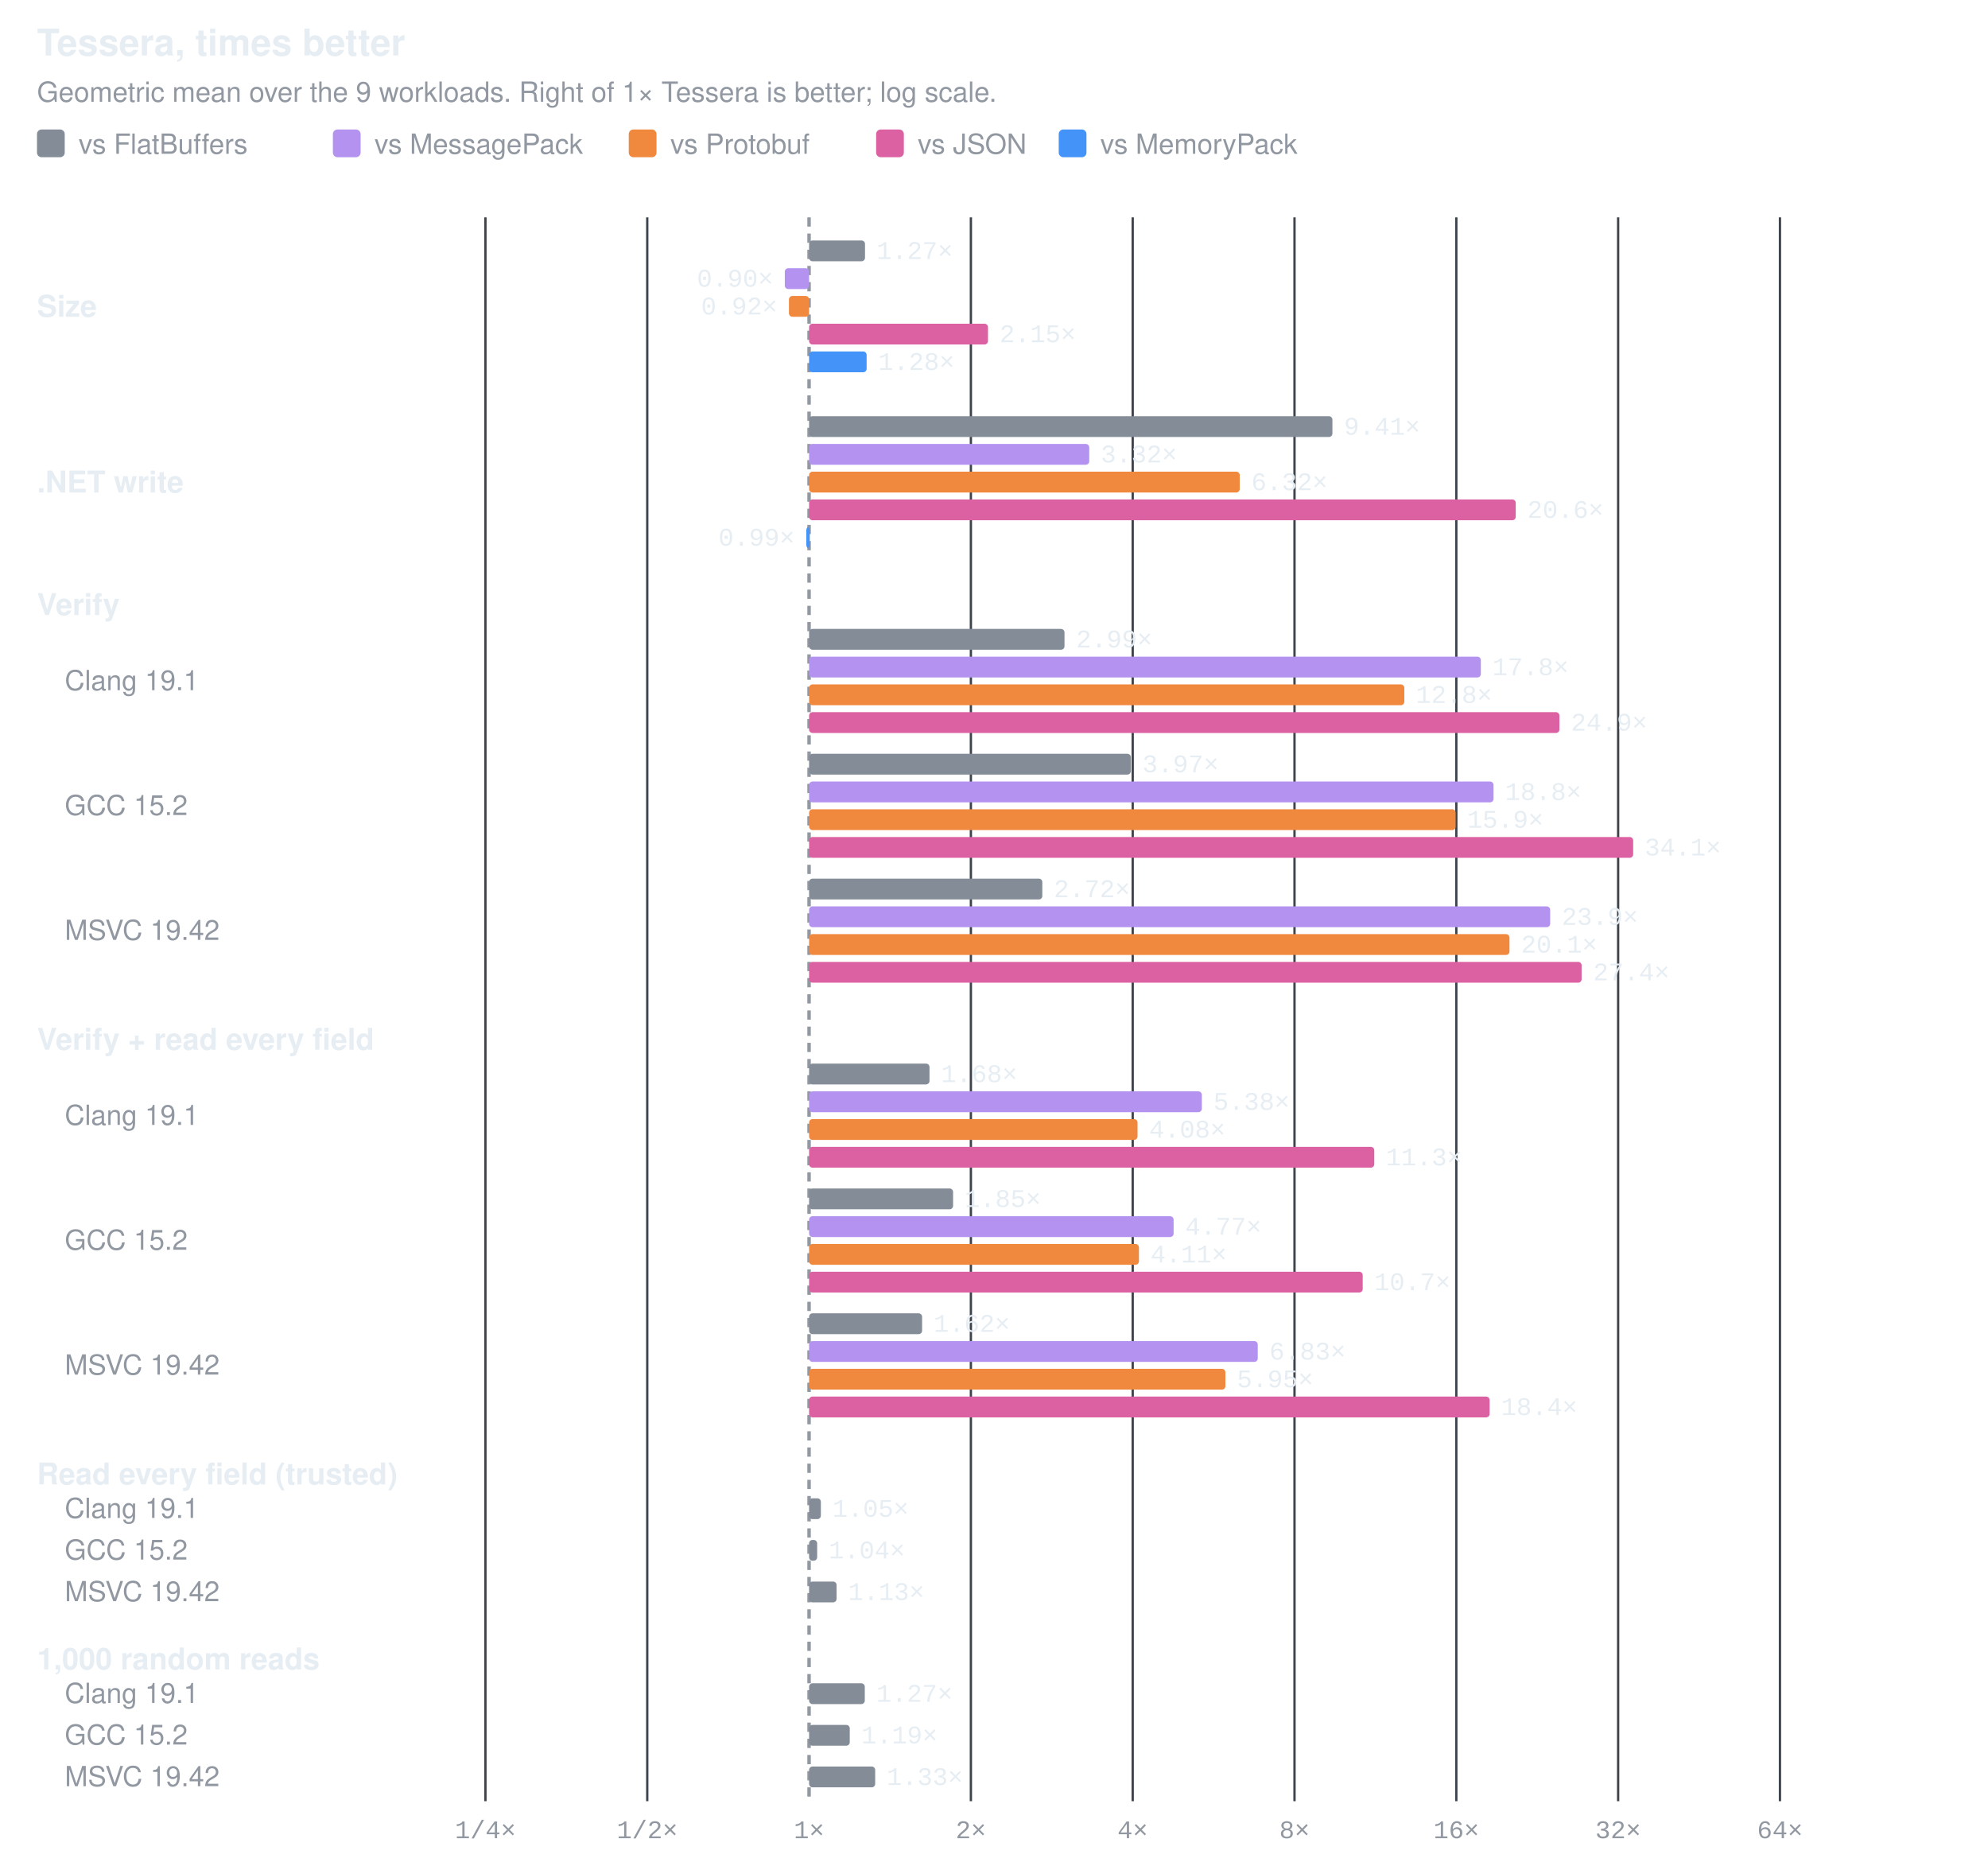
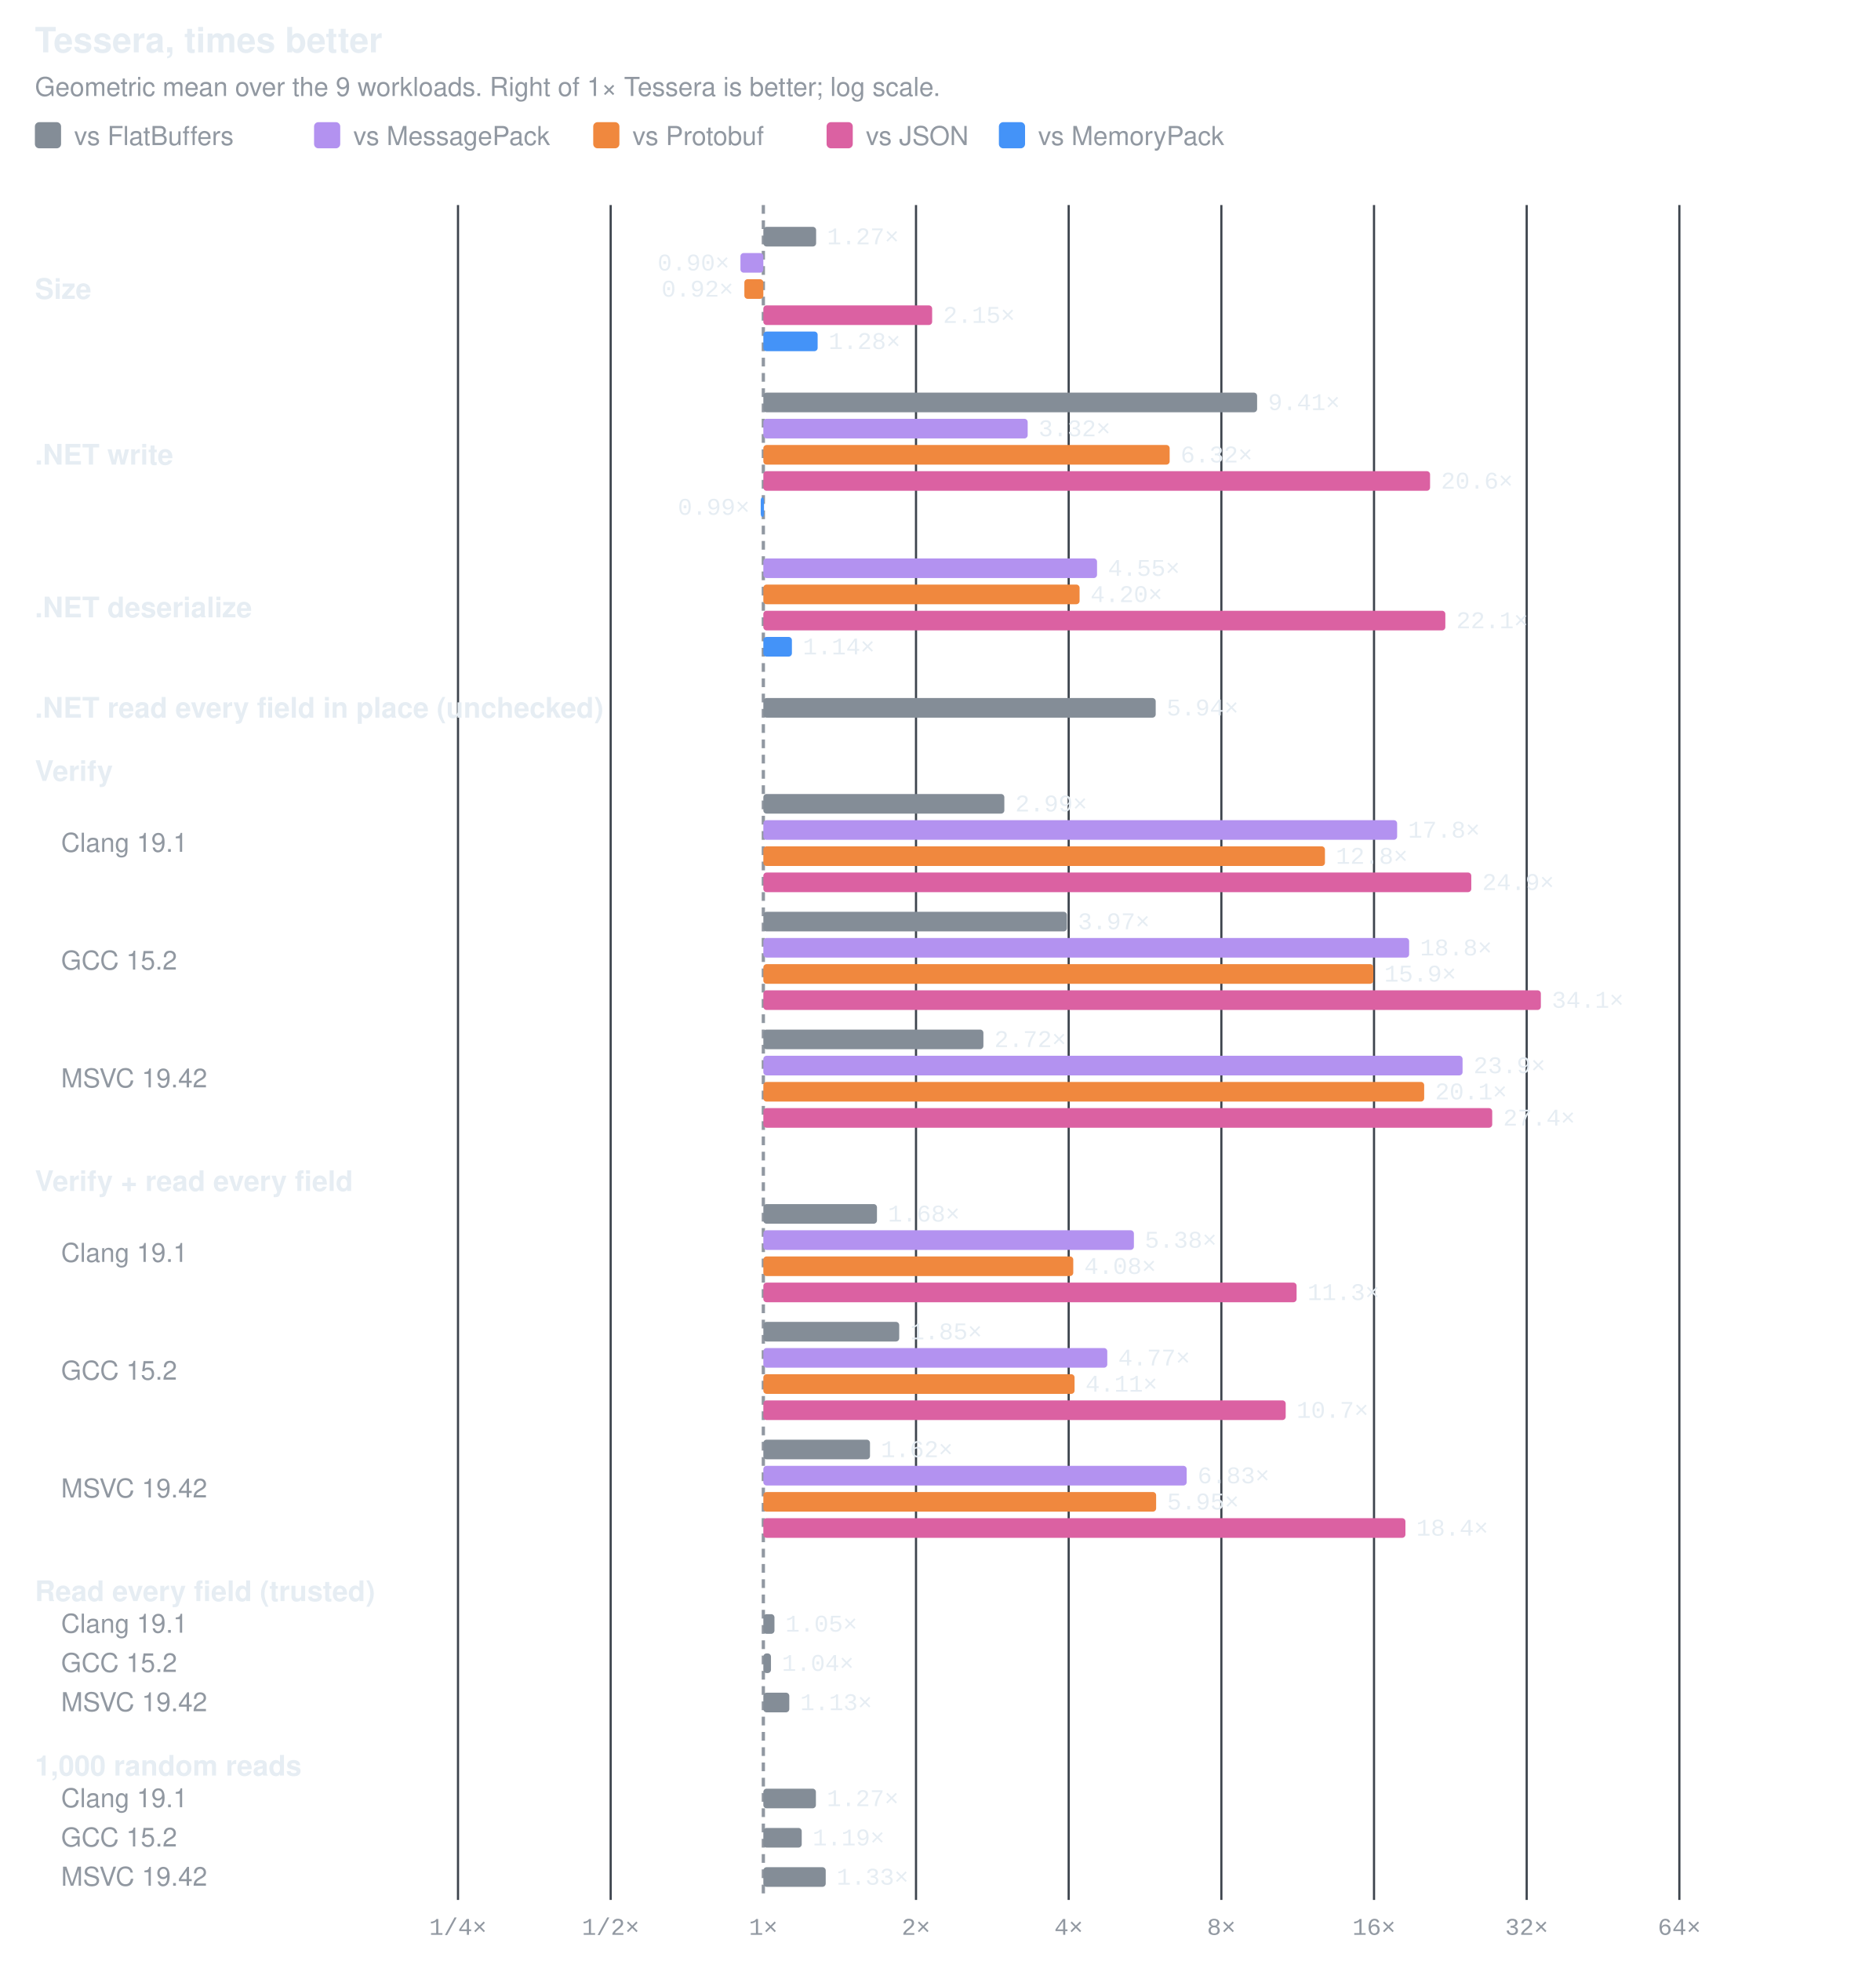
- <svg xmlns="http://www.w3.org/2000/svg" width="860" height="807" viewBox="0 0 860 807" font-family="-apple-system, BlinkMacSystemFont, 'Segoe UI', Helvetica, Arial, sans-serif">
+ <svg xmlns="http://www.w3.org/2000/svg" width="860" height="899" viewBox="0 0 860 899" font-family="-apple-system, BlinkMacSystemFont, 'Segoe UI', Helvetica, Arial, sans-serif">
  <text x="16" y="24" fill="#e6edf3" font-size="16" text-anchor="start" font-weight="600">Tessera, times better</text>
  <text x="16" y="44" fill="#9198a1" font-size="12" text-anchor="start">Geometric mean over the 9 workloads. Right of 1× Tessera is better; log scale.</text>
  <rect x="16" y="56" width="12" height="12" rx="2" fill="#848d97" />
  <text x="34" y="66.5" fill="#9198a1" font-size="12" text-anchor="start">vs FlatBuffers</text>
  <rect x="144" y="56" width="12" height="12" rx="2" fill="#b392f0" />
  <text x="162" y="66.5" fill="#9198a1" font-size="12" text-anchor="start">vs MessagePack</text>
  <rect x="272" y="56" width="12" height="12" rx="2" fill="#f0883e" />
  <text x="290" y="66.5" fill="#9198a1" font-size="12" text-anchor="start">vs Protobuf</text>
  <rect x="379" y="56" width="12" height="12" rx="2" fill="#db61a2" />
  <text x="397" y="66.5" fill="#9198a1" font-size="12" text-anchor="start">vs JSON</text>
  <rect x="458" y="56" width="12" height="12" rx="2" fill="#4493f8" />
  <text x="476" y="66.5" fill="#9198a1" font-size="12" text-anchor="start">vs MemoryPack</text>
-   <line x1="210" y1="94" x2="210" y2="779" stroke="#3d444d" stroke-width="1" />
-   <text x="210" y="795" fill="#9198a1" font-size="11" text-anchor="middle" font-family="ui-monospace, SFMono-Regular, Consolas, 'Liberation Mono', monospace">1/4×</text>
-   <line x1="280" y1="94" x2="280" y2="779" stroke="#3d444d" stroke-width="1" />
-   <text x="280" y="795" fill="#9198a1" font-size="11" text-anchor="middle" font-family="ui-monospace, SFMono-Regular, Consolas, 'Liberation Mono', monospace">1/2×</text>
-   <line x1="350" y1="94" x2="350" y2="779" stroke="#9198a1" stroke-width="1.5" stroke-dasharray="4 3" />
-   <text x="350" y="795" fill="#9198a1" font-size="11" text-anchor="middle" font-family="ui-monospace, SFMono-Regular, Consolas, 'Liberation Mono', monospace">1×</text>
-   <line x1="420" y1="94" x2="420" y2="779" stroke="#3d444d" stroke-width="1" />
-   <text x="420" y="795" fill="#9198a1" font-size="11" text-anchor="middle" font-family="ui-monospace, SFMono-Regular, Consolas, 'Liberation Mono', monospace">2×</text>
-   <line x1="490" y1="94" x2="490" y2="779" stroke="#3d444d" stroke-width="1" />
-   <text x="490" y="795" fill="#9198a1" font-size="11" text-anchor="middle" font-family="ui-monospace, SFMono-Regular, Consolas, 'Liberation Mono', monospace">4×</text>
-   <line x1="560" y1="94" x2="560" y2="779" stroke="#3d444d" stroke-width="1" />
-   <text x="560" y="795" fill="#9198a1" font-size="11" text-anchor="middle" font-family="ui-monospace, SFMono-Regular, Consolas, 'Liberation Mono', monospace">8×</text>
-   <line x1="630" y1="94" x2="630" y2="779" stroke="#3d444d" stroke-width="1" />
-   <text x="630" y="795" fill="#9198a1" font-size="11" text-anchor="middle" font-family="ui-monospace, SFMono-Regular, Consolas, 'Liberation Mono', monospace">16×</text>
-   <line x1="700" y1="94" x2="700" y2="779" stroke="#3d444d" stroke-width="1" />
-   <text x="700" y="795" fill="#9198a1" font-size="11" text-anchor="middle" font-family="ui-monospace, SFMono-Regular, Consolas, 'Liberation Mono', monospace">32×</text>
-   <line x1="770" y1="94" x2="770" y2="779" stroke="#3d444d" stroke-width="1" />
-   <text x="770" y="795" fill="#9198a1" font-size="11" text-anchor="middle" font-family="ui-monospace, SFMono-Regular, Consolas, 'Liberation Mono', monospace">64×</text>
+   <line x1="210" y1="94" x2="210" y2="871" stroke="#3d444d" stroke-width="1" />
+   <text x="210" y="887" fill="#9198a1" font-size="11" text-anchor="middle" font-family="ui-monospace, SFMono-Regular, Consolas, 'Liberation Mono', monospace">1/4×</text>
+   <line x1="280" y1="94" x2="280" y2="871" stroke="#3d444d" stroke-width="1" />
+   <text x="280" y="887" fill="#9198a1" font-size="11" text-anchor="middle" font-family="ui-monospace, SFMono-Regular, Consolas, 'Liberation Mono', monospace">1/2×</text>
+   <line x1="350" y1="94" x2="350" y2="871" stroke="#9198a1" stroke-width="1.5" stroke-dasharray="4 3" />
+   <text x="350" y="887" fill="#9198a1" font-size="11" text-anchor="middle" font-family="ui-monospace, SFMono-Regular, Consolas, 'Liberation Mono', monospace">1×</text>
+   <line x1="420" y1="94" x2="420" y2="871" stroke="#3d444d" stroke-width="1" />
+   <text x="420" y="887" fill="#9198a1" font-size="11" text-anchor="middle" font-family="ui-monospace, SFMono-Regular, Consolas, 'Liberation Mono', monospace">2×</text>
+   <line x1="490" y1="94" x2="490" y2="871" stroke="#3d444d" stroke-width="1" />
+   <text x="490" y="887" fill="#9198a1" font-size="11" text-anchor="middle" font-family="ui-monospace, SFMono-Regular, Consolas, 'Liberation Mono', monospace">4×</text>
+   <line x1="560" y1="94" x2="560" y2="871" stroke="#3d444d" stroke-width="1" />
+   <text x="560" y="887" fill="#9198a1" font-size="11" text-anchor="middle" font-family="ui-monospace, SFMono-Regular, Consolas, 'Liberation Mono', monospace">8×</text>
+   <line x1="630" y1="94" x2="630" y2="871" stroke="#3d444d" stroke-width="1" />
+   <text x="630" y="887" fill="#9198a1" font-size="11" text-anchor="middle" font-family="ui-monospace, SFMono-Regular, Consolas, 'Liberation Mono', monospace">16×</text>
+   <line x1="700" y1="94" x2="700" y2="871" stroke="#3d444d" stroke-width="1" />
+   <text x="700" y="887" fill="#9198a1" font-size="11" text-anchor="middle" font-family="ui-monospace, SFMono-Regular, Consolas, 'Liberation Mono', monospace">32×</text>
+   <line x1="770" y1="94" x2="770" y2="871" stroke="#3d444d" stroke-width="1" />
+   <text x="770" y="887" fill="#9198a1" font-size="11" text-anchor="middle" font-family="ui-monospace, SFMono-Regular, Consolas, 'Liberation Mono', monospace">64×</text>
  <text x="16" y="137" fill="#e6edf3" font-size="13" text-anchor="start" font-weight="600">Size</text>
  <rect x="350" y="104" width="24.2" height="9" rx="1.5" fill="#848d97" />
  <text x="379.2" y="112" fill="#e6edf3" font-size="11" text-anchor="start" font-family="ui-monospace, SFMono-Regular, Consolas, 'Liberation Mono', monospace">1.27×</text>
  <rect x="339.5" y="116" width="10.5" height="9" rx="1.5" fill="#b392f0" />
  <text x="334.5" y="124" fill="#e6edf3" font-size="11" text-anchor="end" font-family="ui-monospace, SFMono-Regular, Consolas, 'Liberation Mono', monospace">0.90×</text>
  <rect x="341.3" y="128" width="8.7" height="9" rx="1.5" fill="#f0883e" />
  <text x="336.3" y="136" fill="#e6edf3" font-size="11" text-anchor="end" font-family="ui-monospace, SFMono-Regular, Consolas, 'Liberation Mono', monospace">0.92×</text>
  <rect x="350" y="140" width="77.4" height="9" rx="1.5" fill="#db61a2" />
  <text x="432.4" y="148" fill="#e6edf3" font-size="11" text-anchor="start" font-family="ui-monospace, SFMono-Regular, Consolas, 'Liberation Mono', monospace">2.15×</text>
  <rect x="350" y="152" width="24.9" height="9" rx="1.5" fill="#4493f8" />
  <text x="379.9" y="160" fill="#e6edf3" font-size="11" text-anchor="start" font-family="ui-monospace, SFMono-Regular, Consolas, 'Liberation Mono', monospace">1.28×</text>
  <text x="16" y="213" fill="#e6edf3" font-size="13" text-anchor="start" font-weight="600">.NET write</text>
  <rect x="350" y="180" width="226.4" height="9" rx="1.5" fill="#848d97" />
  <text x="581.4" y="188" fill="#e6edf3" font-size="11" text-anchor="start" font-family="ui-monospace, SFMono-Regular, Consolas, 'Liberation Mono', monospace">9.41×</text>
  <rect x="350" y="192" width="121.2" height="9" rx="1.5" fill="#b392f0" />
  <text x="476.2" y="200" fill="#e6edf3" font-size="11" text-anchor="start" font-family="ui-monospace, SFMono-Regular, Consolas, 'Liberation Mono', monospace">3.32×</text>
  <rect x="350" y="204" width="186.3" height="9" rx="1.5" fill="#f0883e" />
  <text x="541.3" y="212" fill="#e6edf3" font-size="11" text-anchor="start" font-family="ui-monospace, SFMono-Regular, Consolas, 'Liberation Mono', monospace">6.32×</text>
  <rect x="350" y="216" width="305.7" height="9" rx="1.5" fill="#db61a2" />
  <text x="660.7" y="224" fill="#e6edf3" font-size="11" text-anchor="start" font-family="ui-monospace, SFMono-Regular, Consolas, 'Liberation Mono', monospace">20.6×</text>
  <rect x="348.8" y="228" width="1.5" height="9" rx="1.5" fill="#4493f8" />
  <text x="343.8" y="236" fill="#e6edf3" font-size="11" text-anchor="end" font-family="ui-monospace, SFMono-Regular, Consolas, 'Liberation Mono', monospace">0.99×</text>
-   <text x="16" y="266" fill="#e6edf3" font-size="13" text-anchor="start" font-weight="600">Verify</text>
-   <text x="28" y="298.5" fill="#9198a1" font-size="12" text-anchor="start">Clang 19.1</text>
-   <rect x="350" y="272" width="110.5" height="9" rx="1.5" fill="#848d97" />
-   <text x="465.5" y="280" fill="#e6edf3" font-size="11" text-anchor="start" font-family="ui-monospace, SFMono-Regular, Consolas, 'Liberation Mono', monospace">2.99×</text>
-   <rect x="350" y="284" width="290.6" height="9" rx="1.5" fill="#b392f0" />
-   <text x="645.6" y="292" fill="#e6edf3" font-size="11" text-anchor="start" font-family="ui-monospace, SFMono-Regular, Consolas, 'Liberation Mono', monospace">17.8×</text>
-   <rect x="350" y="296" width="257.5" height="9" rx="1.5" fill="#f0883e" />
-   <text x="612.5" y="304" fill="#e6edf3" font-size="11" text-anchor="start" font-family="ui-monospace, SFMono-Regular, Consolas, 'Liberation Mono', monospace">12.8×</text>
-   <rect x="350" y="308" width="324.6" height="9" rx="1.5" fill="#db61a2" />
-   <text x="679.6" y="316" fill="#e6edf3" font-size="11" text-anchor="start" font-family="ui-monospace, SFMono-Regular, Consolas, 'Liberation Mono', monospace">24.9×</text>
-   <text x="28" y="352.5" fill="#9198a1" font-size="12" text-anchor="start">GCC 15.2</text>
-   <rect x="350" y="326" width="139.2" height="9" rx="1.5" fill="#848d97" />
-   <text x="494.2" y="334" fill="#e6edf3" font-size="11" text-anchor="start" font-family="ui-monospace, SFMono-Regular, Consolas, 'Liberation Mono', monospace">3.97×</text>
-   <rect x="350" y="338" width="296.1" height="9" rx="1.5" fill="#b392f0" />
-   <text x="651.1" y="346" fill="#e6edf3" font-size="11" text-anchor="start" font-family="ui-monospace, SFMono-Regular, Consolas, 'Liberation Mono', monospace">18.8×</text>
-   <rect x="350" y="350" width="279.7" height="9" rx="1.5" fill="#f0883e" />
-   <text x="634.7" y="358" fill="#e6edf3" font-size="11" text-anchor="start" font-family="ui-monospace, SFMono-Regular, Consolas, 'Liberation Mono', monospace">15.9×</text>
-   <rect x="350" y="362" width="356.5" height="9" rx="1.5" fill="#db61a2" />
-   <text x="711.5" y="370" fill="#e6edf3" font-size="11" text-anchor="start" font-family="ui-monospace, SFMono-Regular, Consolas, 'Liberation Mono', monospace">34.1×</text>
-   <text x="28" y="406.5" fill="#9198a1" font-size="12" text-anchor="start">MSVC 19.42</text>
-   <rect x="350" y="380" width="100.9" height="9" rx="1.5" fill="#848d97" />
-   <text x="455.9" y="388" fill="#e6edf3" font-size="11" text-anchor="start" font-family="ui-monospace, SFMono-Regular, Consolas, 'Liberation Mono', monospace">2.72×</text>
-   <rect x="350" y="392" width="320.6" height="9" rx="1.5" fill="#b392f0" />
-   <text x="675.6" y="400" fill="#e6edf3" font-size="11" text-anchor="start" font-family="ui-monospace, SFMono-Regular, Consolas, 'Liberation Mono', monospace">23.9×</text>
-   <rect x="350" y="404" width="303" height="9" rx="1.5" fill="#f0883e" />
-   <text x="658" y="412" fill="#e6edf3" font-size="11" text-anchor="start" font-family="ui-monospace, SFMono-Regular, Consolas, 'Liberation Mono', monospace">20.1×</text>
-   <rect x="350" y="416" width="334.2" height="9" rx="1.5" fill="#db61a2" />
-   <text x="689.2" y="424" fill="#e6edf3" font-size="11" text-anchor="start" font-family="ui-monospace, SFMono-Regular, Consolas, 'Liberation Mono', monospace">27.4×</text>
-   <text x="16" y="454" fill="#e6edf3" font-size="13" text-anchor="start" font-weight="600">Verify + read every field</text>
-   <text x="28" y="486.5" fill="#9198a1" font-size="12" text-anchor="start">Clang 19.1</text>
-   <rect x="350" y="460" width="52.1" height="9" rx="1.5" fill="#848d97" />
-   <text x="407.1" y="468" fill="#e6edf3" font-size="11" text-anchor="start" font-family="ui-monospace, SFMono-Regular, Consolas, 'Liberation Mono', monospace">1.68×</text>
-   <rect x="350" y="472" width="169.9" height="9" rx="1.5" fill="#b392f0" />
-   <text x="524.9" y="480" fill="#e6edf3" font-size="11" text-anchor="start" font-family="ui-monospace, SFMono-Regular, Consolas, 'Liberation Mono', monospace">5.38×</text>
-   <rect x="350" y="484" width="142.1" height="9" rx="1.5" fill="#f0883e" />
-   <text x="497.1" y="492" fill="#e6edf3" font-size="11" text-anchor="start" font-family="ui-monospace, SFMono-Regular, Consolas, 'Liberation Mono', monospace">4.08×</text>
-   <rect x="350" y="496" width="244.5" height="9" rx="1.5" fill="#db61a2" />
-   <text x="599.5" y="504" fill="#e6edf3" font-size="11" text-anchor="start" font-family="ui-monospace, SFMono-Regular, Consolas, 'Liberation Mono', monospace">11.3×</text>
-   <text x="28" y="540.5" fill="#9198a1" font-size="12" text-anchor="start">GCC 15.2</text>
-   <rect x="350" y="514" width="62.3" height="9" rx="1.5" fill="#848d97" />
-   <text x="417.3" y="522" fill="#e6edf3" font-size="11" text-anchor="start" font-family="ui-monospace, SFMono-Regular, Consolas, 'Liberation Mono', monospace">1.85×</text>
-   <rect x="350" y="526" width="157.7" height="9" rx="1.5" fill="#b392f0" />
-   <text x="512.7" y="534" fill="#e6edf3" font-size="11" text-anchor="start" font-family="ui-monospace, SFMono-Regular, Consolas, 'Liberation Mono', monospace">4.77×</text>
-   <rect x="350" y="538" width="142.7" height="9" rx="1.5" fill="#f0883e" />
-   <text x="497.7" y="546" fill="#e6edf3" font-size="11" text-anchor="start" font-family="ui-monospace, SFMono-Regular, Consolas, 'Liberation Mono', monospace">4.11×</text>
-   <rect x="350" y="550" width="239.5" height="9" rx="1.5" fill="#db61a2" />
-   <text x="594.5" y="558" fill="#e6edf3" font-size="11" text-anchor="start" font-family="ui-monospace, SFMono-Regular, Consolas, 'Liberation Mono', monospace">10.7×</text>
-   <text x="28" y="594.5" fill="#9198a1" font-size="12" text-anchor="start">MSVC 19.42</text>
-   <rect x="350" y="568" width="48.9" height="9" rx="1.5" fill="#848d97" />
-   <text x="403.9" y="576" fill="#e6edf3" font-size="11" text-anchor="start" font-family="ui-monospace, SFMono-Regular, Consolas, 'Liberation Mono', monospace">1.62×</text>
-   <rect x="350" y="580" width="194.1" height="9" rx="1.5" fill="#b392f0" />
-   <text x="549.1" y="588" fill="#e6edf3" font-size="11" text-anchor="start" font-family="ui-monospace, SFMono-Regular, Consolas, 'Liberation Mono', monospace">6.83×</text>
-   <rect x="350" y="592" width="180.1" height="9" rx="1.5" fill="#f0883e" />
-   <text x="535.1" y="600" fill="#e6edf3" font-size="11" text-anchor="start" font-family="ui-monospace, SFMono-Regular, Consolas, 'Liberation Mono', monospace">5.95×</text>
-   <rect x="350" y="604" width="294.4" height="9" rx="1.5" fill="#db61a2" />
-   <text x="649.4" y="612" fill="#e6edf3" font-size="11" text-anchor="start" font-family="ui-monospace, SFMono-Regular, Consolas, 'Liberation Mono', monospace">18.4×</text>
-   <text x="16" y="642" fill="#e6edf3" font-size="13" text-anchor="start" font-weight="600">Read every field (trusted)</text>
-   <text x="28" y="656.5" fill="#9198a1" font-size="12" text-anchor="start">Clang 19.1</text>
-   <rect x="350" y="648" width="5.1" height="9" rx="1.5" fill="#848d97" />
-   <text x="360.1" y="656" fill="#e6edf3" font-size="11" text-anchor="start" font-family="ui-monospace, SFMono-Regular, Consolas, 'Liberation Mono', monospace">1.05×</text>
-   <text x="28" y="674.5" fill="#9198a1" font-size="12" text-anchor="start">GCC 15.2</text>
-   <rect x="350" y="666" width="3.5" height="9" rx="1.5" fill="#848d97" />
-   <text x="358.5" y="674" fill="#e6edf3" font-size="11" text-anchor="start" font-family="ui-monospace, SFMono-Regular, Consolas, 'Liberation Mono', monospace">1.04×</text>
-   <text x="28" y="692.5" fill="#9198a1" font-size="12" text-anchor="start">MSVC 19.42</text>
-   <rect x="350" y="684" width="11.9" height="9" rx="1.5" fill="#848d97" />
-   <text x="366.9" y="692" fill="#e6edf3" font-size="11" text-anchor="start" font-family="ui-monospace, SFMono-Regular, Consolas, 'Liberation Mono', monospace">1.13×</text>
-   <text x="16" y="722" fill="#e6edf3" font-size="13" text-anchor="start" font-weight="600">1,000 random reads</text>
-   <text x="28" y="736.5" fill="#9198a1" font-size="12" text-anchor="start">Clang 19.1</text>
-   <rect x="350" y="728" width="24.1" height="9" rx="1.5" fill="#848d97" />
-   <text x="379.1" y="736" fill="#e6edf3" font-size="11" text-anchor="start" font-family="ui-monospace, SFMono-Regular, Consolas, 'Liberation Mono', monospace">1.27×</text>
-   <text x="28" y="754.5" fill="#9198a1" font-size="12" text-anchor="start">GCC 15.2</text>
-   <rect x="350" y="746" width="17.6" height="9" rx="1.5" fill="#848d97" />
-   <text x="372.6" y="754" fill="#e6edf3" font-size="11" text-anchor="start" font-family="ui-monospace, SFMono-Regular, Consolas, 'Liberation Mono', monospace">1.19×</text>
-   <text x="28" y="772.5" fill="#9198a1" font-size="12" text-anchor="start">MSVC 19.42</text>
-   <rect x="350" y="764" width="28.6" height="9" rx="1.5" fill="#848d97" />
-   <text x="383.6" y="772" fill="#e6edf3" font-size="11" text-anchor="start" font-family="ui-monospace, SFMono-Regular, Consolas, 'Liberation Mono', monospace">1.33×</text>
+   <text x="16" y="283" fill="#e6edf3" font-size="13" text-anchor="start" font-weight="600">.NET deserialize</text>
+   <rect x="350" y="256" width="153" height="9" rx="1.5" fill="#b392f0" />
+   <text x="508" y="264" fill="#e6edf3" font-size="11" text-anchor="start" font-family="ui-monospace, SFMono-Regular, Consolas, 'Liberation Mono', monospace">4.55×</text>
+   <rect x="350" y="268" width="145" height="9" rx="1.5" fill="#f0883e" />
+   <text x="500" y="276" fill="#e6edf3" font-size="11" text-anchor="start" font-family="ui-monospace, SFMono-Regular, Consolas, 'Liberation Mono', monospace">4.20×</text>
+   <rect x="350" y="280" width="312.7" height="9" rx="1.5" fill="#db61a2" />
+   <text x="667.7" y="288" fill="#e6edf3" font-size="11" text-anchor="start" font-family="ui-monospace, SFMono-Regular, Consolas, 'Liberation Mono', monospace">22.1×</text>
+   <rect x="350" y="292" width="13.1" height="9" rx="1.5" fill="#4493f8" />
+   <text x="368.1" y="300" fill="#e6edf3" font-size="11" text-anchor="start" font-family="ui-monospace, SFMono-Regular, Consolas, 'Liberation Mono', monospace">1.14×</text>
+   <text x="16" y="329" fill="#e6edf3" font-size="13" text-anchor="start" font-weight="600">.NET read every field in place (unchecked)</text>
+   <rect x="350" y="320" width="179.9" height="9" rx="1.5" fill="#848d97" />
+   <text x="534.9" y="328" fill="#e6edf3" font-size="11" text-anchor="start" font-family="ui-monospace, SFMono-Regular, Consolas, 'Liberation Mono', monospace">5.94×</text>
+   <text x="16" y="358" fill="#e6edf3" font-size="13" text-anchor="start" font-weight="600">Verify</text>
+   <text x="28" y="390.5" fill="#9198a1" font-size="12" text-anchor="start">Clang 19.1</text>
+   <rect x="350" y="364" width="110.5" height="9" rx="1.5" fill="#848d97" />
+   <text x="465.5" y="372" fill="#e6edf3" font-size="11" text-anchor="start" font-family="ui-monospace, SFMono-Regular, Consolas, 'Liberation Mono', monospace">2.99×</text>
+   <rect x="350" y="376" width="290.6" height="9" rx="1.5" fill="#b392f0" />
+   <text x="645.6" y="384" fill="#e6edf3" font-size="11" text-anchor="start" font-family="ui-monospace, SFMono-Regular, Consolas, 'Liberation Mono', monospace">17.8×</text>
+   <rect x="350" y="388" width="257.5" height="9" rx="1.5" fill="#f0883e" />
+   <text x="612.5" y="396" fill="#e6edf3" font-size="11" text-anchor="start" font-family="ui-monospace, SFMono-Regular, Consolas, 'Liberation Mono', monospace">12.8×</text>
+   <rect x="350" y="400" width="324.6" height="9" rx="1.5" fill="#db61a2" />
+   <text x="679.6" y="408" fill="#e6edf3" font-size="11" text-anchor="start" font-family="ui-monospace, SFMono-Regular, Consolas, 'Liberation Mono', monospace">24.9×</text>
+   <text x="28" y="444.5" fill="#9198a1" font-size="12" text-anchor="start">GCC 15.2</text>
+   <rect x="350" y="418" width="139.2" height="9" rx="1.5" fill="#848d97" />
+   <text x="494.2" y="426" fill="#e6edf3" font-size="11" text-anchor="start" font-family="ui-monospace, SFMono-Regular, Consolas, 'Liberation Mono', monospace">3.97×</text>
+   <rect x="350" y="430" width="296.1" height="9" rx="1.5" fill="#b392f0" />
+   <text x="651.1" y="438" fill="#e6edf3" font-size="11" text-anchor="start" font-family="ui-monospace, SFMono-Regular, Consolas, 'Liberation Mono', monospace">18.8×</text>
+   <rect x="350" y="442" width="279.7" height="9" rx="1.5" fill="#f0883e" />
+   <text x="634.7" y="450" fill="#e6edf3" font-size="11" text-anchor="start" font-family="ui-monospace, SFMono-Regular, Consolas, 'Liberation Mono', monospace">15.9×</text>
+   <rect x="350" y="454" width="356.5" height="9" rx="1.5" fill="#db61a2" />
+   <text x="711.5" y="462" fill="#e6edf3" font-size="11" text-anchor="start" font-family="ui-monospace, SFMono-Regular, Consolas, 'Liberation Mono', monospace">34.1×</text>
+   <text x="28" y="498.5" fill="#9198a1" font-size="12" text-anchor="start">MSVC 19.42</text>
+   <rect x="350" y="472" width="100.9" height="9" rx="1.5" fill="#848d97" />
+   <text x="455.9" y="480" fill="#e6edf3" font-size="11" text-anchor="start" font-family="ui-monospace, SFMono-Regular, Consolas, 'Liberation Mono', monospace">2.72×</text>
+   <rect x="350" y="484" width="320.6" height="9" rx="1.5" fill="#b392f0" />
+   <text x="675.6" y="492" fill="#e6edf3" font-size="11" text-anchor="start" font-family="ui-monospace, SFMono-Regular, Consolas, 'Liberation Mono', monospace">23.9×</text>
+   <rect x="350" y="496" width="303" height="9" rx="1.5" fill="#f0883e" />
+   <text x="658" y="504" fill="#e6edf3" font-size="11" text-anchor="start" font-family="ui-monospace, SFMono-Regular, Consolas, 'Liberation Mono', monospace">20.1×</text>
+   <rect x="350" y="508" width="334.2" height="9" rx="1.5" fill="#db61a2" />
+   <text x="689.2" y="516" fill="#e6edf3" font-size="11" text-anchor="start" font-family="ui-monospace, SFMono-Regular, Consolas, 'Liberation Mono', monospace">27.4×</text>
+   <text x="16" y="546" fill="#e6edf3" font-size="13" text-anchor="start" font-weight="600">Verify + read every field</text>
+   <text x="28" y="578.5" fill="#9198a1" font-size="12" text-anchor="start">Clang 19.1</text>
+   <rect x="350" y="552" width="52.1" height="9" rx="1.5" fill="#848d97" />
+   <text x="407.1" y="560" fill="#e6edf3" font-size="11" text-anchor="start" font-family="ui-monospace, SFMono-Regular, Consolas, 'Liberation Mono', monospace">1.68×</text>
+   <rect x="350" y="564" width="169.9" height="9" rx="1.5" fill="#b392f0" />
+   <text x="524.9" y="572" fill="#e6edf3" font-size="11" text-anchor="start" font-family="ui-monospace, SFMono-Regular, Consolas, 'Liberation Mono', monospace">5.38×</text>
+   <rect x="350" y="576" width="142.1" height="9" rx="1.5" fill="#f0883e" />
+   <text x="497.1" y="584" fill="#e6edf3" font-size="11" text-anchor="start" font-family="ui-monospace, SFMono-Regular, Consolas, 'Liberation Mono', monospace">4.08×</text>
+   <rect x="350" y="588" width="244.5" height="9" rx="1.5" fill="#db61a2" />
+   <text x="599.5" y="596" fill="#e6edf3" font-size="11" text-anchor="start" font-family="ui-monospace, SFMono-Regular, Consolas, 'Liberation Mono', monospace">11.3×</text>
+   <text x="28" y="632.5" fill="#9198a1" font-size="12" text-anchor="start">GCC 15.2</text>
+   <rect x="350" y="606" width="62.3" height="9" rx="1.5" fill="#848d97" />
+   <text x="417.3" y="614" fill="#e6edf3" font-size="11" text-anchor="start" font-family="ui-monospace, SFMono-Regular, Consolas, 'Liberation Mono', monospace">1.85×</text>
+   <rect x="350" y="618" width="157.7" height="9" rx="1.5" fill="#b392f0" />
+   <text x="512.7" y="626" fill="#e6edf3" font-size="11" text-anchor="start" font-family="ui-monospace, SFMono-Regular, Consolas, 'Liberation Mono', monospace">4.77×</text>
+   <rect x="350" y="630" width="142.7" height="9" rx="1.5" fill="#f0883e" />
+   <text x="497.7" y="638" fill="#e6edf3" font-size="11" text-anchor="start" font-family="ui-monospace, SFMono-Regular, Consolas, 'Liberation Mono', monospace">4.11×</text>
+   <rect x="350" y="642" width="239.5" height="9" rx="1.5" fill="#db61a2" />
+   <text x="594.5" y="650" fill="#e6edf3" font-size="11" text-anchor="start" font-family="ui-monospace, SFMono-Regular, Consolas, 'Liberation Mono', monospace">10.7×</text>
+   <text x="28" y="686.5" fill="#9198a1" font-size="12" text-anchor="start">MSVC 19.42</text>
+   <rect x="350" y="660" width="48.9" height="9" rx="1.5" fill="#848d97" />
+   <text x="403.9" y="668" fill="#e6edf3" font-size="11" text-anchor="start" font-family="ui-monospace, SFMono-Regular, Consolas, 'Liberation Mono', monospace">1.62×</text>
+   <rect x="350" y="672" width="194.1" height="9" rx="1.5" fill="#b392f0" />
+   <text x="549.1" y="680" fill="#e6edf3" font-size="11" text-anchor="start" font-family="ui-monospace, SFMono-Regular, Consolas, 'Liberation Mono', monospace">6.83×</text>
+   <rect x="350" y="684" width="180.1" height="9" rx="1.5" fill="#f0883e" />
+   <text x="535.1" y="692" fill="#e6edf3" font-size="11" text-anchor="start" font-family="ui-monospace, SFMono-Regular, Consolas, 'Liberation Mono', monospace">5.95×</text>
+   <rect x="350" y="696" width="294.4" height="9" rx="1.5" fill="#db61a2" />
+   <text x="649.4" y="704" fill="#e6edf3" font-size="11" text-anchor="start" font-family="ui-monospace, SFMono-Regular, Consolas, 'Liberation Mono', monospace">18.4×</text>
+   <text x="16" y="734" fill="#e6edf3" font-size="13" text-anchor="start" font-weight="600">Read every field (trusted)</text>
+   <text x="28" y="748.5" fill="#9198a1" font-size="12" text-anchor="start">Clang 19.1</text>
+   <rect x="350" y="740" width="5.1" height="9" rx="1.5" fill="#848d97" />
+   <text x="360.1" y="748" fill="#e6edf3" font-size="11" text-anchor="start" font-family="ui-monospace, SFMono-Regular, Consolas, 'Liberation Mono', monospace">1.05×</text>
+   <text x="28" y="766.5" fill="#9198a1" font-size="12" text-anchor="start">GCC 15.2</text>
+   <rect x="350" y="758" width="3.5" height="9" rx="1.5" fill="#848d97" />
+   <text x="358.5" y="766" fill="#e6edf3" font-size="11" text-anchor="start" font-family="ui-monospace, SFMono-Regular, Consolas, 'Liberation Mono', monospace">1.04×</text>
+   <text x="28" y="784.5" fill="#9198a1" font-size="12" text-anchor="start">MSVC 19.42</text>
+   <rect x="350" y="776" width="11.9" height="9" rx="1.5" fill="#848d97" />
+   <text x="366.9" y="784" fill="#e6edf3" font-size="11" text-anchor="start" font-family="ui-monospace, SFMono-Regular, Consolas, 'Liberation Mono', monospace">1.13×</text>
+   <text x="16" y="814" fill="#e6edf3" font-size="13" text-anchor="start" font-weight="600">1,000 random reads</text>
+   <text x="28" y="828.5" fill="#9198a1" font-size="12" text-anchor="start">Clang 19.1</text>
+   <rect x="350" y="820" width="24.1" height="9" rx="1.5" fill="#848d97" />
+   <text x="379.1" y="828" fill="#e6edf3" font-size="11" text-anchor="start" font-family="ui-monospace, SFMono-Regular, Consolas, 'Liberation Mono', monospace">1.27×</text>
+   <text x="28" y="846.5" fill="#9198a1" font-size="12" text-anchor="start">GCC 15.2</text>
+   <rect x="350" y="838" width="17.6" height="9" rx="1.5" fill="#848d97" />
+   <text x="372.6" y="846" fill="#e6edf3" font-size="11" text-anchor="start" font-family="ui-monospace, SFMono-Regular, Consolas, 'Liberation Mono', monospace">1.19×</text>
+   <text x="28" y="864.5" fill="#9198a1" font-size="12" text-anchor="start">MSVC 19.42</text>
+   <rect x="350" y="856" width="28.6" height="9" rx="1.5" fill="#848d97" />
+   <text x="383.6" y="864" fill="#e6edf3" font-size="11" text-anchor="start" font-family="ui-monospace, SFMono-Regular, Consolas, 'Liberation Mono', monospace">1.33×</text>
</svg>
